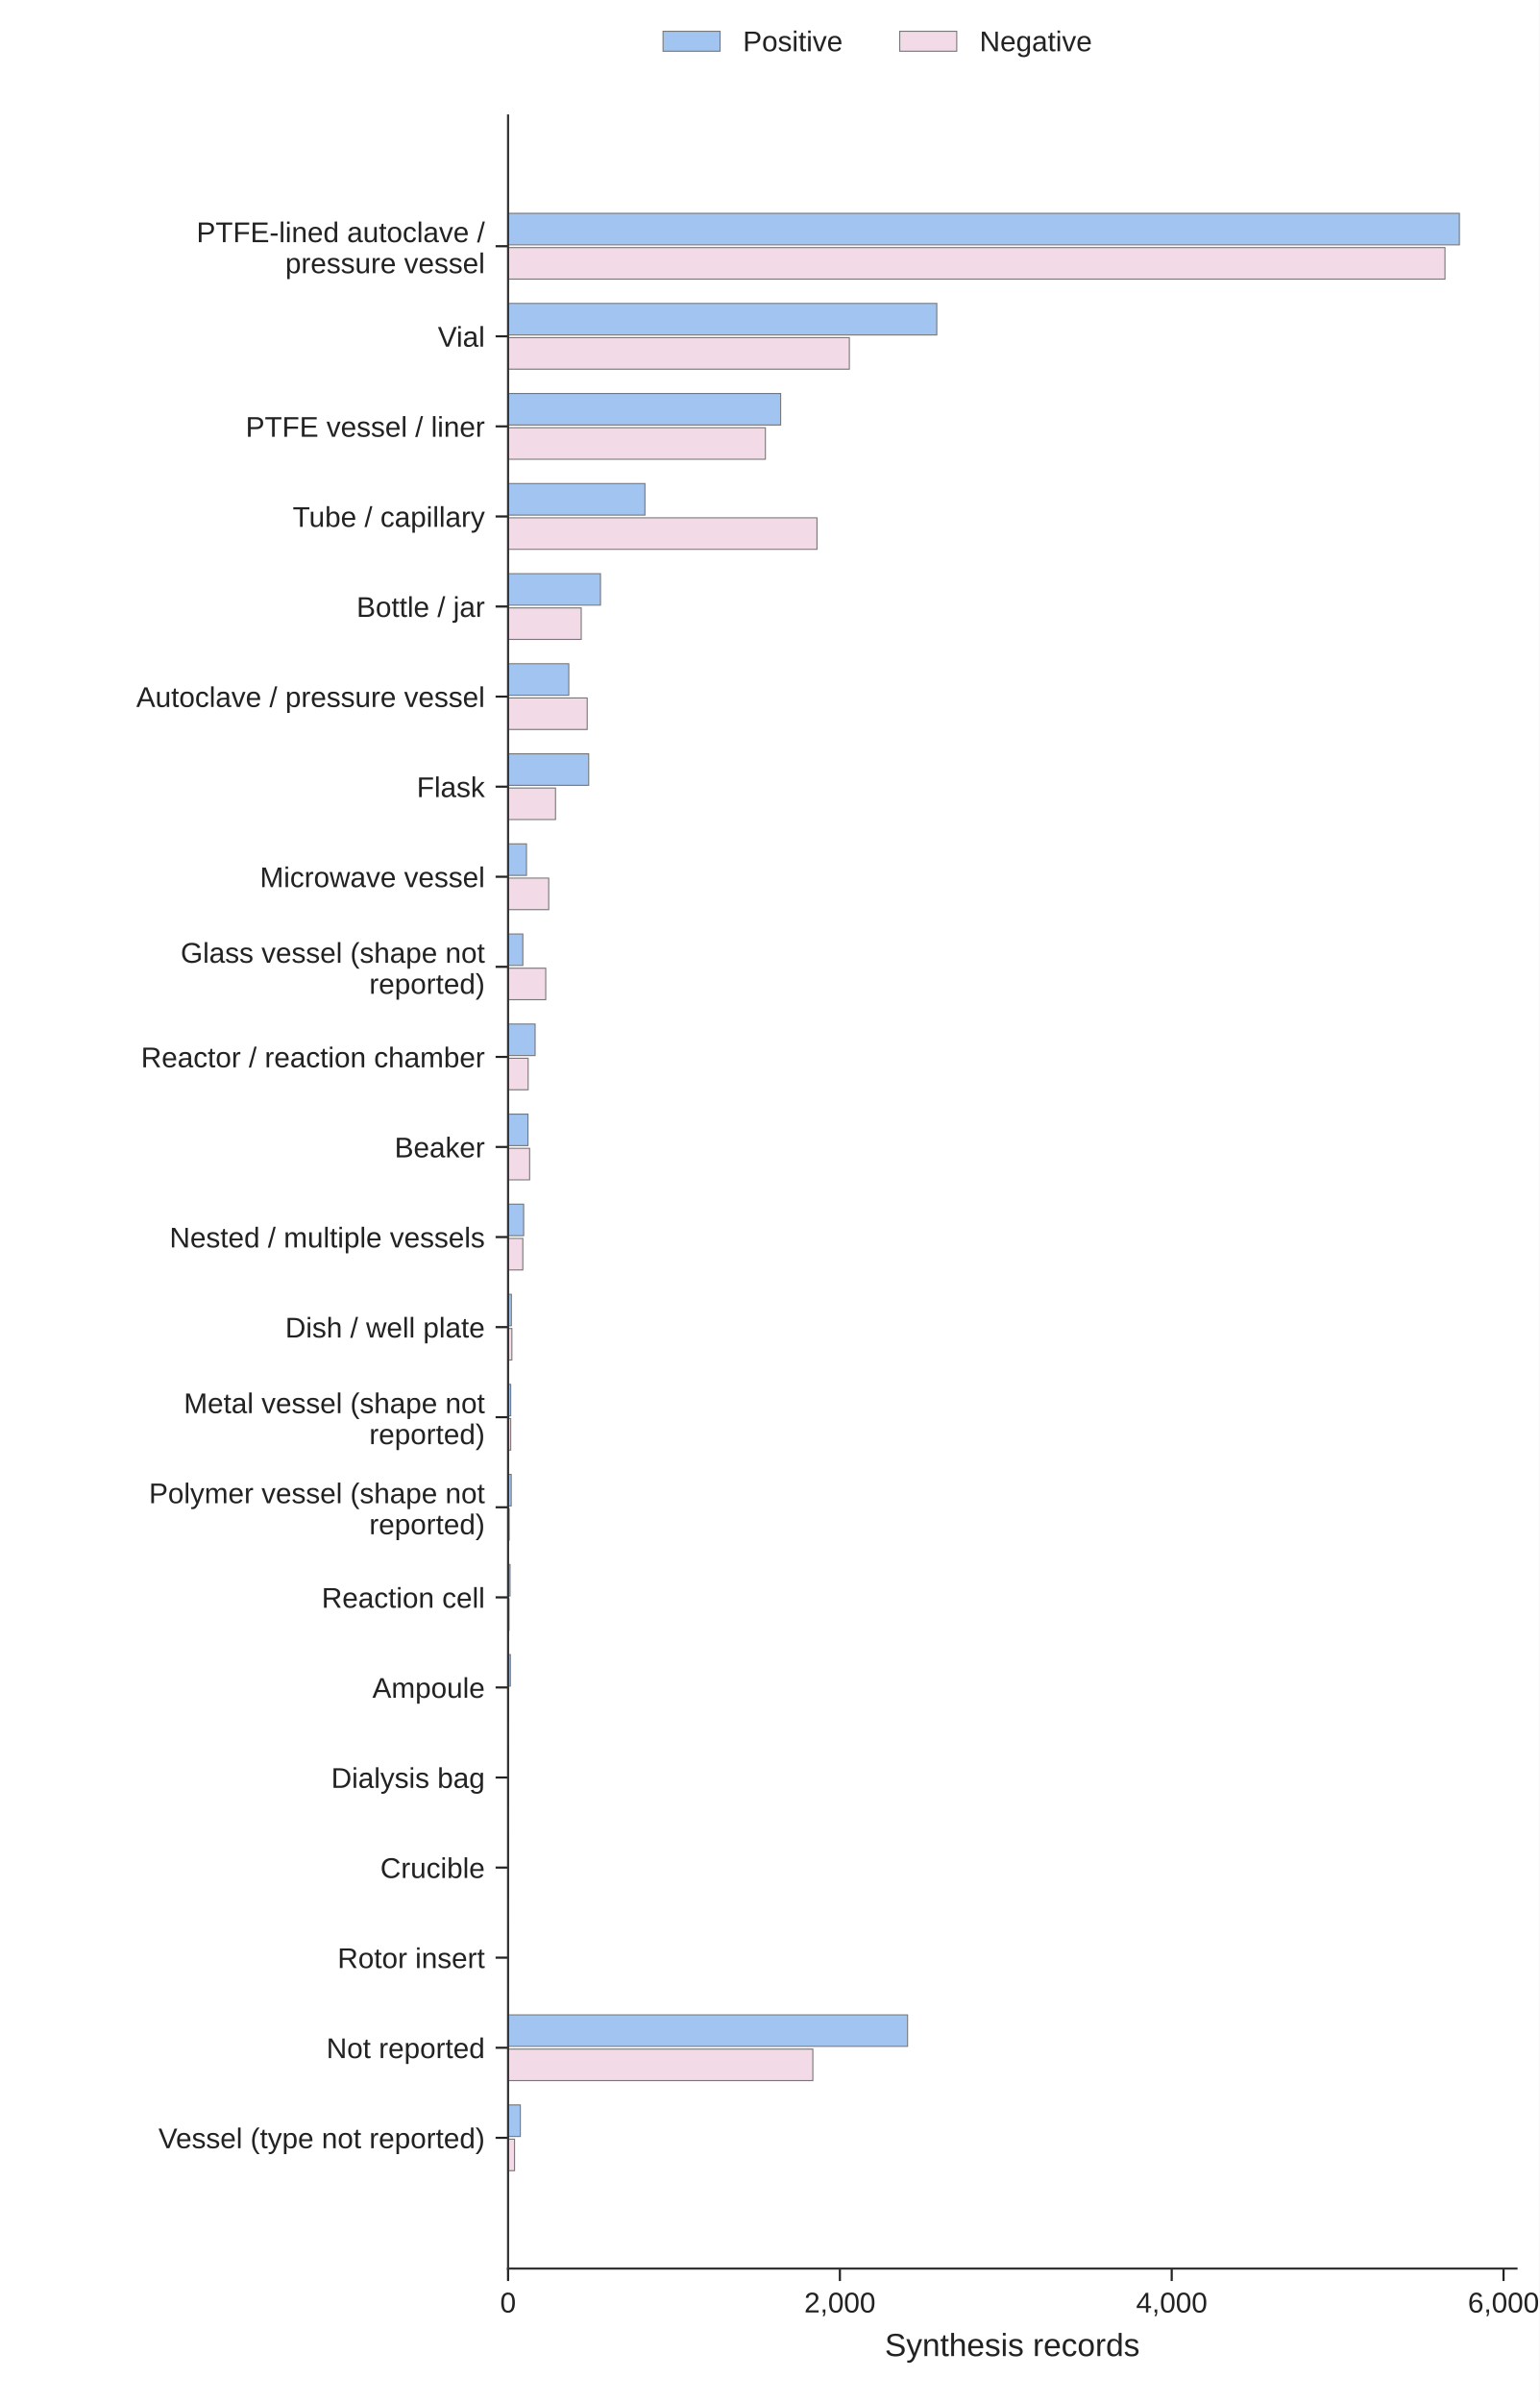
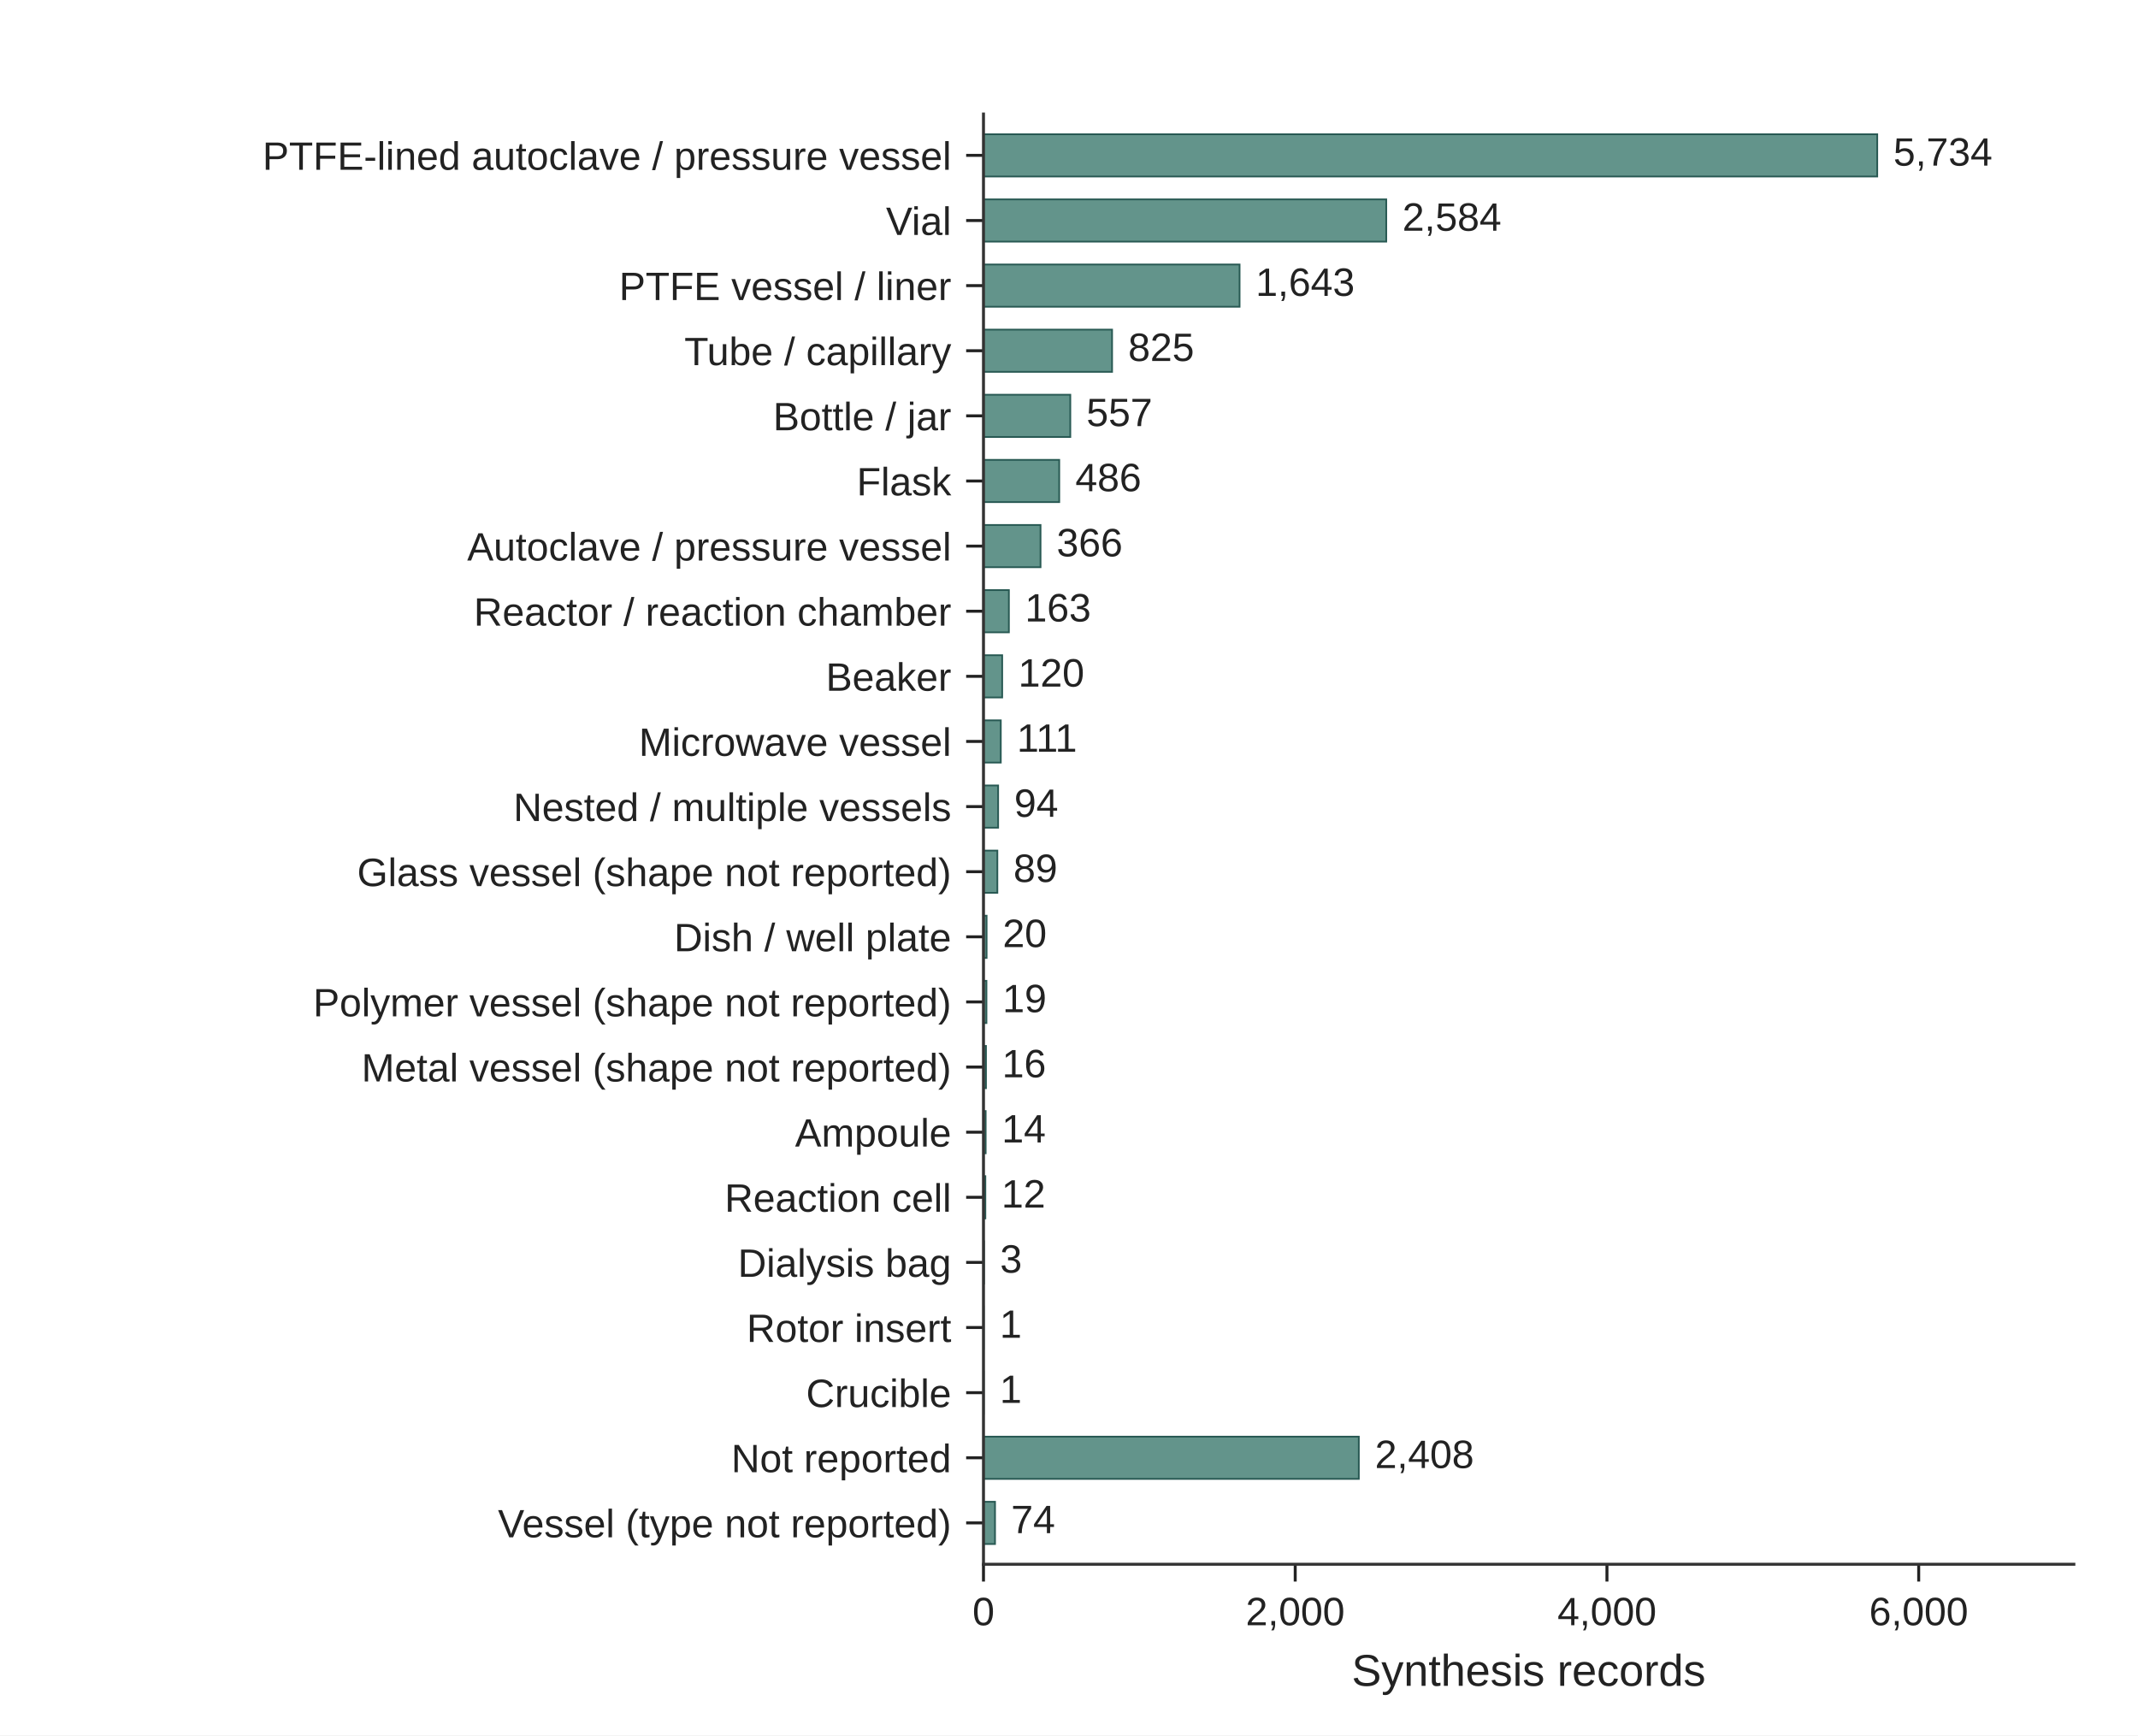
- <svg xmlns="http://www.w3.org/2000/svg" xmlns:xlink="http://www.w3.org/1999/xlink" width="432pt" height="673.92pt" viewBox="0 0 432 673.92" version="1.1">
+ <svg xmlns="http://www.w3.org/2000/svg" xmlns:xlink="http://www.w3.org/1999/xlink" width="432pt" height="350.64pt" viewBox="0 0 432 350.64" version="1.1">
  <defs>
    <style type="text/css">*{stroke-linejoin: round; stroke-linecap: butt}</style>
  </defs>
  <g id="figure_1">
    <g id="patch_1">
-       <path d="M 0 673.92  L 432 673.92  L 432 0  L 0 0  z " style="fill: #ffffff" />
+       <path d="M 0 350.64  L 432 350.64  L 432 0  L 0 0  z " style="fill: #ffffff" />
    </g>
    <g id="axes_1">
      <g id="patch_2">
-         <path d="M 142.56 636.48  L 425.52 636.48  L 425.52 32.4  L 142.56 32.4  z " style="fill: #ffffff" />
+         <path d="M 198.72 316.08  L 419.04 316.08  L 419.04 23.04  L 198.72 23.04  z " style="fill: #ffffff" />
      </g>
      <g id="patch_3">
-         <path d="M 142.56 59.858  L 409.503 59.858  L 409.503 68.703  L 142.56 68.703  z " clip-path="url(#p0de69670ea)" style="fill: #a2c4f1; stroke: #777777; stroke-width: 0.3; stroke-linejoin: miter" />
+         <path d="M 198.72 27.13  L 379.31 27.13  L 379.31 35.665  L 198.72 35.665  z " clip-path="url(#pe2da506ffc)" style="fill: #63948b; stroke: #285953; stroke-width: 0.35; stroke-linejoin: miter" />
      </g>
      <g id="patch_4">
-         <path d="M 142.56 85.13  L 262.857 85.13  L 262.857 93.976  L 142.56 93.976  z " clip-path="url(#p0de69670ea)" style="fill: #a2c4f1; stroke: #777777; stroke-width: 0.3; stroke-linejoin: miter" />
+         <path d="M 198.72 40.288  L 280.102 40.288  L 280.102 48.823  L 198.72 48.823  z " clip-path="url(#pe2da506ffc)" style="fill: #63948b; stroke: #285953; stroke-width: 0.35; stroke-linejoin: miter" />
      </g>
      <g id="patch_5">
-         <path d="M 142.56 110.402  L 219.049 110.402  L 219.049 119.248  L 142.56 119.248  z " clip-path="url(#p0de69670ea)" style="fill: #a2c4f1; stroke: #777777; stroke-width: 0.3; stroke-linejoin: miter" />
+         <path d="M 198.72 53.446  L 250.466 53.446  L 250.466 61.982  L 198.72 61.982  z " clip-path="url(#pe2da506ffc)" style="fill: #63948b; stroke: #285953; stroke-width: 0.35; stroke-linejoin: miter" />
      </g>
      <g id="patch_6">
-         <path d="M 142.56 135.675  L 180.967 135.675  L 180.967 144.52  L 142.56 144.52  z " clip-path="url(#p0de69670ea)" style="fill: #a2c4f1; stroke: #777777; stroke-width: 0.3; stroke-linejoin: miter" />
+         <path d="M 198.72 66.605  L 224.703 66.605  L 224.703 75.14  L 198.72 75.14  z " clip-path="url(#pe2da506ffc)" style="fill: #63948b; stroke: #285953; stroke-width: 0.35; stroke-linejoin: miter" />
      </g>
      <g id="patch_7">
-         <path d="M 142.56 160.947  L 168.491 160.947  L 168.491 169.792  L 142.56 169.792  z " clip-path="url(#p0de69670ea)" style="fill: #a2c4f1; stroke: #777777; stroke-width: 0.3; stroke-linejoin: miter" />
+         <path d="M 198.72 79.763  L 216.263 79.763  L 216.263 88.298  L 198.72 88.298  z " clip-path="url(#pe2da506ffc)" style="fill: #63948b; stroke: #285953; stroke-width: 0.35; stroke-linejoin: miter" />
      </g>
      <g id="patch_8">
-         <path d="M 142.56 186.219  L 159.599 186.219  L 159.599 195.064  L 142.56 195.064  z " clip-path="url(#p0de69670ea)" style="fill: #a2c4f1; stroke: #777777; stroke-width: 0.3; stroke-linejoin: miter" />
+         <path d="M 198.72 92.922  L 214.026 92.922  L 214.026 101.457  L 198.72 101.457  z " clip-path="url(#pe2da506ffc)" style="fill: #63948b; stroke: #285953; stroke-width: 0.35; stroke-linejoin: miter" />
      </g>
      <g id="patch_9">
-         <path d="M 142.56 211.491  L 165.185 211.491  L 165.185 220.336  L 142.56 220.336  z " clip-path="url(#p0de69670ea)" style="fill: #a2c4f1; stroke: #777777; stroke-width: 0.3; stroke-linejoin: miter" />
+         <path d="M 198.72 106.08  L 210.247 106.08  L 210.247 114.615  L 198.72 114.615  z " clip-path="url(#pe2da506ffc)" style="fill: #63948b; stroke: #285953; stroke-width: 0.35; stroke-linejoin: miter" />
      </g>
      <g id="patch_10">
-         <path d="M 142.56 236.763  L 147.728 236.763  L 147.728 245.608  L 142.56 245.608  z " clip-path="url(#p0de69670ea)" style="fill: #a2c4f1; stroke: #777777; stroke-width: 0.3; stroke-linejoin: miter" />
+         <path d="M 198.72 119.238  L 203.854 119.238  L 203.854 127.773  L 198.72 127.773  z " clip-path="url(#pe2da506ffc)" style="fill: #63948b; stroke: #285953; stroke-width: 0.35; stroke-linejoin: miter" />
      </g>
      <g id="patch_11">
-         <path d="M 142.56 262.035  L 146.703 262.035  L 146.703 270.881  L 142.56 270.881  z " clip-path="url(#p0de69670ea)" style="fill: #a2c4f1; stroke: #777777; stroke-width: 0.3; stroke-linejoin: miter" />
+         <path d="M 198.72 132.397  L 202.499 132.397  L 202.499 140.932  L 198.72 140.932  z " clip-path="url(#pe2da506ffc)" style="fill: #63948b; stroke: #285953; stroke-width: 0.35; stroke-linejoin: miter" />
      </g>
      <g id="patch_12">
-         <path d="M 142.56 287.307  L 150.148 287.307  L 150.148 296.153  L 142.56 296.153  z " clip-path="url(#p0de69670ea)" style="fill: #a2c4f1; stroke: #777777; stroke-width: 0.3; stroke-linejoin: miter" />
+         <path d="M 198.72 145.555  L 202.216 145.555  L 202.216 154.09  L 198.72 154.09  z " clip-path="url(#pe2da506ffc)" style="fill: #63948b; stroke: #285953; stroke-width: 0.35; stroke-linejoin: miter" />
      </g>
      <g id="patch_13">
-         <path d="M 142.56 312.58  L 148.147 312.58  L 148.147 321.425  L 142.56 321.425  z " clip-path="url(#p0de69670ea)" style="fill: #a2c4f1; stroke: #777777; stroke-width: 0.3; stroke-linejoin: miter" />
+         <path d="M 198.72 158.713  L 201.68 158.713  L 201.68 167.248  L 198.72 167.248  z " clip-path="url(#pe2da506ffc)" style="fill: #63948b; stroke: #285953; stroke-width: 0.35; stroke-linejoin: miter" />
      </g>
      <g id="patch_14">
-         <path d="M 142.56 337.852  L 146.936 337.852  L 146.936 346.697  L 142.56 346.697  z " clip-path="url(#p0de69670ea)" style="fill: #a2c4f1; stroke: #777777; stroke-width: 0.3; stroke-linejoin: miter" />
+         <path d="M 198.72 171.872  L 201.523 171.872  L 201.523 180.407  L 198.72 180.407  z " clip-path="url(#pe2da506ffc)" style="fill: #63948b; stroke: #285953; stroke-width: 0.35; stroke-linejoin: miter" />
      </g>
      <g id="patch_15">
-         <path d="M 142.56 363.124  L 143.491 363.124  L 143.491 371.969  L 142.56 371.969  z " clip-path="url(#p0de69670ea)" style="fill: #a2c4f1; stroke: #777777; stroke-width: 0.3; stroke-linejoin: miter" />
+         <path d="M 198.72 185.03  L 199.35 185.03  L 199.35 193.565  L 198.72 193.565  z " clip-path="url(#pe2da506ffc)" style="fill: #63948b; stroke: #285953; stroke-width: 0.35; stroke-linejoin: miter" />
      </g>
      <g id="patch_16">
-         <path d="M 142.56 388.396  L 143.305 388.396  L 143.305 397.241  L 142.56 397.241  z " clip-path="url(#p0de69670ea)" style="fill: #a2c4f1; stroke: #777777; stroke-width: 0.3; stroke-linejoin: miter" />
+         <path d="M 198.72 198.188  L 199.318 198.188  L 199.318 206.723  L 198.72 206.723  z " clip-path="url(#pe2da506ffc)" style="fill: #63948b; stroke: #285953; stroke-width: 0.35; stroke-linejoin: miter" />
      </g>
      <g id="patch_17">
-         <path d="M 142.56 413.668  L 143.445 413.668  L 143.445 422.513  L 142.56 422.513  z " clip-path="url(#p0de69670ea)" style="fill: #a2c4f1; stroke: #777777; stroke-width: 0.3; stroke-linejoin: miter" />
+         <path d="M 198.72 211.347  L 199.224 211.347  L 199.224 219.882  L 198.72 219.882  z " clip-path="url(#pe2da506ffc)" style="fill: #63948b; stroke: #285953; stroke-width: 0.35; stroke-linejoin: miter" />
      </g>
      <g id="patch_18">
-         <path d="M 142.56 438.94  L 143.119 438.94  L 143.119 447.786  L 142.56 447.786  z " clip-path="url(#p0de69670ea)" style="fill: #a2c4f1; stroke: #777777; stroke-width: 0.3; stroke-linejoin: miter" />
+         <path d="M 198.72 224.505  L 199.161 224.505  L 199.161 233.04  L 198.72 233.04  z " clip-path="url(#pe2da506ffc)" style="fill: #63948b; stroke: #285953; stroke-width: 0.35; stroke-linejoin: miter" />
      </g>
      <g id="patch_19">
-         <path d="M 142.56 464.212  L 143.212 464.212  L 143.212 473.058  L 142.56 473.058  z " clip-path="url(#p0de69670ea)" style="fill: #a2c4f1; stroke: #777777; stroke-width: 0.3; stroke-linejoin: miter" />
+         <path d="M 198.72 237.663  L 199.098 237.663  L 199.098 246.198  L 198.72 246.198  z " clip-path="url(#pe2da506ffc)" style="fill: #63948b; stroke: #285953; stroke-width: 0.35; stroke-linejoin: miter" />
      </g>
      <g id="patch_20">
-         <path d="M 142.56 489.485  L 142.7 489.485  L 142.7 498.33  L 142.56 498.33  z " clip-path="url(#p0de69670ea)" style="fill: #a2c4f1; stroke: #777777; stroke-width: 0.3; stroke-linejoin: miter" />
+         <path d="M 198.72 250.822  L 198.814 250.822  L 198.814 259.357  L 198.72 259.357  z " clip-path="url(#pe2da506ffc)" style="fill: #63948b; stroke: #285953; stroke-width: 0.35; stroke-linejoin: miter" />
      </g>
      <g id="patch_21">
-         <path d="M 142.56 514.757  L 142.607 514.757  L 142.607 523.602  L 142.56 523.602  z " clip-path="url(#p0de69670ea)" style="fill: #a2c4f1; stroke: #777777; stroke-width: 0.3; stroke-linejoin: miter" />
+         <path d="M 198.72 263.98  L 198.751 263.98  L 198.751 272.515  L 198.72 272.515  z " clip-path="url(#pe2da506ffc)" style="fill: #63948b; stroke: #285953; stroke-width: 0.35; stroke-linejoin: miter" />
      </g>
      <g id="patch_22">
-         <path d="M 142.56 540.029  L 142.607 540.029  L 142.607 548.874  L 142.56 548.874  z " clip-path="url(#p0de69670ea)" style="fill: #a2c4f1; stroke: #777777; stroke-width: 0.3; stroke-linejoin: miter" />
+         <path d="M 198.72 277.138  L 198.751 277.138  L 198.751 285.674  L 198.72 285.674  z " clip-path="url(#pe2da506ffc)" style="fill: #63948b; stroke: #285953; stroke-width: 0.35; stroke-linejoin: miter" />
      </g>
      <g id="patch_23">
-         <path d="M 142.56 565.301  L 254.663 565.301  L 254.663 574.146  L 142.56 574.146  z " clip-path="url(#p0de69670ea)" style="fill: #a2c4f1; stroke: #777777; stroke-width: 0.3; stroke-linejoin: miter" />
+         <path d="M 198.72 290.297  L 274.559 290.297  L 274.559 298.832  L 198.72 298.832  z " clip-path="url(#pe2da506ffc)" style="fill: #63948b; stroke: #285953; stroke-width: 0.35; stroke-linejoin: miter" />
      </g>
      <g id="patch_24">
-         <path d="M 142.56 590.573  L 146.005 590.573  L 146.005 599.418  L 142.56 599.418  z " clip-path="url(#p0de69670ea)" style="fill: #a2c4f1; stroke: #777777; stroke-width: 0.3; stroke-linejoin: miter" />
-       </g>
-       <g id="patch_25">
-         <path d="M 142.56 69.462  L 405.453 69.462  L 405.453 78.307  L 142.56 78.307  z " clip-path="url(#p0de69670ea)" style="fill: #f2dae7; stroke: #777777; stroke-width: 0.3; stroke-linejoin: miter" />
-       </g>
-       <g id="patch_26">
-         <path d="M 142.56 94.734  L 238.323 94.734  L 238.323 103.579  L 142.56 103.579  z " clip-path="url(#p0de69670ea)" style="fill: #f2dae7; stroke: #777777; stroke-width: 0.3; stroke-linejoin: miter" />
-       </g>
-       <g id="patch_27">
-         <path d="M 142.56 120.006  L 214.766 120.006  L 214.766 128.851  L 142.56 128.851  z " clip-path="url(#p0de69670ea)" style="fill: #f2dae7; stroke: #777777; stroke-width: 0.3; stroke-linejoin: miter" />
-       </g>
-       <g id="patch_28">
-         <path d="M 142.56 145.278  L 229.244 145.278  L 229.244 154.123  L 142.56 154.123  z " clip-path="url(#p0de69670ea)" style="fill: #f2dae7; stroke: #777777; stroke-width: 0.3; stroke-linejoin: miter" />
-       </g>
-       <g id="patch_29">
-         <path d="M 142.56 170.55  L 163.091 170.55  L 163.091 179.395  L 142.56 179.395  z " clip-path="url(#p0de69670ea)" style="fill: #f2dae7; stroke: #777777; stroke-width: 0.3; stroke-linejoin: miter" />
-       </g>
-       <g id="patch_30">
-         <path d="M 142.56 195.822  L 164.766 195.822  L 164.766 204.668  L 142.56 204.668  z " clip-path="url(#p0de69670ea)" style="fill: #f2dae7; stroke: #777777; stroke-width: 0.3; stroke-linejoin: miter" />
-       </g>
-       <g id="patch_31">
-         <path d="M 142.56 221.094  L 155.875 221.094  L 155.875 229.94  L 142.56 229.94  z " clip-path="url(#p0de69670ea)" style="fill: #f2dae7; stroke: #777777; stroke-width: 0.3; stroke-linejoin: miter" />
-       </g>
-       <g id="patch_32">
-         <path d="M 142.56 246.367  L 153.966 246.367  L 153.966 255.212  L 142.56 255.212  z " clip-path="url(#p0de69670ea)" style="fill: #f2dae7; stroke: #777777; stroke-width: 0.3; stroke-linejoin: miter" />
-       </g>
-       <g id="patch_33">
-         <path d="M 142.56 271.639  L 153.128 271.639  L 153.128 280.484  L 142.56 280.484  z " clip-path="url(#p0de69670ea)" style="fill: #f2dae7; stroke: #777777; stroke-width: 0.3; stroke-linejoin: miter" />
-       </g>
-       <g id="patch_34">
-         <path d="M 142.56 296.911  L 148.193 296.911  L 148.193 305.756  L 142.56 305.756  z " clip-path="url(#p0de69670ea)" style="fill: #f2dae7; stroke: #777777; stroke-width: 0.3; stroke-linejoin: miter" />
-       </g>
-       <g id="patch_35">
-         <path d="M 142.56 322.183  L 148.612 322.183  L 148.612 331.028  L 142.56 331.028  z " clip-path="url(#p0de69670ea)" style="fill: #f2dae7; stroke: #777777; stroke-width: 0.3; stroke-linejoin: miter" />
-       </g>
-       <g id="patch_36">
-         <path d="M 142.56 347.455  L 146.703 347.455  L 146.703 356.3  L 142.56 356.3  z " clip-path="url(#p0de69670ea)" style="fill: #f2dae7; stroke: #777777; stroke-width: 0.3; stroke-linejoin: miter" />
-       </g>
-       <g id="patch_37">
-         <path d="M 142.56 372.727  L 143.631 372.727  L 143.631 381.573  L 142.56 381.573  z " clip-path="url(#p0de69670ea)" style="fill: #f2dae7; stroke: #777777; stroke-width: 0.3; stroke-linejoin: miter" />
-       </g>
-       <g id="patch_38">
-         <path d="M 142.56 397.999  L 143.305 397.999  L 143.305 406.845  L 142.56 406.845  z " clip-path="url(#p0de69670ea)" style="fill: #f2dae7; stroke: #777777; stroke-width: 0.3; stroke-linejoin: miter" />
-       </g>
-       <g id="patch_39">
-         <path d="M 142.56 423.272  L 142.886 423.272  L 142.886 432.117  L 142.56 432.117  z " clip-path="url(#p0de69670ea)" style="fill: #f2dae7; stroke: #777777; stroke-width: 0.3; stroke-linejoin: miter" />
-       </g>
-       <g id="patch_40">
-         <path d="M 142.56 448.544  L 142.839 448.544  L 142.839 457.389  L 142.56 457.389  z " clip-path="url(#p0de69670ea)" style="fill: #f2dae7; stroke: #777777; stroke-width: 0.3; stroke-linejoin: miter" />
-       </g>
-       <g id="patch_41">
-         <path d="M 142.56 473.816  L 142.653 473.816  L 142.653 482.661  L 142.56 482.661  z " clip-path="url(#p0de69670ea)" style="fill: #f2dae7; stroke: #777777; stroke-width: 0.3; stroke-linejoin: miter" />
-       </g>
-       <g id="patch_42">
-         <path d="M 142.56 499.088  L 142.56 499.088  L 142.56 507.933  L 142.56 507.933  z " clip-path="url(#p0de69670ea)" style="fill: #f2dae7; stroke: #777777; stroke-width: 0.3; stroke-linejoin: miter" />
-       </g>
-       <g id="patch_43">
-         <path d="M 142.56 524.36  L 142.56 524.36  L 142.56 533.205  L 142.56 533.205  z " clip-path="url(#p0de69670ea)" style="fill: #f2dae7; stroke: #777777; stroke-width: 0.3; stroke-linejoin: miter" />
-       </g>
-       <g id="patch_44">
-         <path d="M 142.56 549.632  L 142.56 549.632  L 142.56 558.478  L 142.56 558.478  z " clip-path="url(#p0de69670ea)" style="fill: #f2dae7; stroke: #777777; stroke-width: 0.3; stroke-linejoin: miter" />
-       </g>
-       <g id="patch_45">
-         <path d="M 142.56 574.904  L 228.081 574.904  L 228.081 583.75  L 142.56 583.75  z " clip-path="url(#p0de69670ea)" style="fill: #f2dae7; stroke: #777777; stroke-width: 0.3; stroke-linejoin: miter" />
-       </g>
-       <g id="patch_46">
-         <path d="M 142.56 600.177  L 144.376 600.177  L 144.376 609.022  L 142.56 609.022  z " clip-path="url(#p0de69670ea)" style="fill: #f2dae7; stroke: #777777; stroke-width: 0.3; stroke-linejoin: miter" />
+         <path d="M 198.72 303.455  L 201.051 303.455  L 201.051 311.99  L 198.72 311.99  z " clip-path="url(#pe2da506ffc)" style="fill: #63948b; stroke: #285953; stroke-width: 0.35; stroke-linejoin: miter" />
      </g>
      <g id="matplotlib.axis_1">
        <g id="xtick_1">
          <g id="line2d_1">
            <defs>
              <path id="mc21fc9b193" d="M 0 0  L 0 3.5  " style="stroke: #222222; stroke-width: 0.6" />
            </defs>
            <g>
-               <use xlink:href="#mc21fc9b193" x="142.56" y="636.48" style="fill: #222222; stroke: #222222; stroke-width: 0.6" />
+               <use xlink:href="#mc21fc9b193" x="198.72" y="316.08" style="fill: #222222; stroke: #222222; stroke-width: 0.6" />
            </g>
          </g>
          <g id="text_1">
-             <text style="font-size: 8px; font-family: 'Arial'; text-anchor: middle; fill: #222222" x="142.56" y="648.804" transform="rotate(-0 142.56 648.8042)">0</text>
+             <text style="font-size: 8px; font-family: 'Arial'; text-anchor: middle; fill: #222222" x="198.72" y="328.404" transform="rotate(-0 198.72 328.4042)">0</text>
          </g>
        </g>
        <g id="xtick_2">
          <g id="line2d_2">
            <g>
-               <use xlink:href="#mc21fc9b193" x="235.669" y="636.48" style="fill: #222222; stroke: #222222; stroke-width: 0.6" />
+               <use xlink:href="#mc21fc9b193" x="261.709" y="316.08" style="fill: #222222; stroke: #222222; stroke-width: 0.6" />
            </g>
          </g>
          <g id="text_2">
-             <text style="font-size: 8px; font-family: 'Arial'; text-anchor: middle; fill: #222222" x="235.669" y="648.804" transform="rotate(-0 235.669 648.8042)">2,000</text>
+             <text style="font-size: 8px; font-family: 'Arial'; text-anchor: middle; fill: #222222" x="261.709" y="328.404" transform="rotate(-0 261.7092 328.4042)">2,000</text>
          </g>
        </g>
        <g id="xtick_3">
          <g id="line2d_3">
            <g>
-               <use xlink:href="#mc21fc9b193" x="328.778" y="636.48" style="fill: #222222; stroke: #222222; stroke-width: 0.6" />
+               <use xlink:href="#mc21fc9b193" x="324.698" y="316.08" style="fill: #222222; stroke: #222222; stroke-width: 0.6" />
            </g>
          </g>
          <g id="text_3">
-             <text style="font-size: 8px; font-family: 'Arial'; text-anchor: middle; fill: #222222" x="328.778" y="648.804" transform="rotate(-0 328.7779 648.8042)">4,000</text>
+             <text style="font-size: 8px; font-family: 'Arial'; text-anchor: middle; fill: #222222" x="324.698" y="328.404" transform="rotate(-0 324.6985 328.4042)">4,000</text>
          </g>
        </g>
        <g id="xtick_4">
          <g id="line2d_4">
            <g>
-               <use xlink:href="#mc21fc9b193" x="421.887" y="636.48" style="fill: #222222; stroke: #222222; stroke-width: 0.6" />
+               <use xlink:href="#mc21fc9b193" x="387.688" y="316.08" style="fill: #222222; stroke: #222222; stroke-width: 0.6" />
            </g>
          </g>
          <g id="text_4">
-             <text style="font-size: 8px; font-family: 'Arial'; text-anchor: middle; fill: #222222" x="421.887" y="648.804" transform="rotate(-0 421.8869 648.8042)">6,000</text>
+             <text style="font-size: 8px; font-family: 'Arial'; text-anchor: middle; fill: #222222" x="387.688" y="328.404" transform="rotate(-0 387.6877 328.4042)">6,000</text>
          </g>
        </g>
        <g id="text_5">
-           <text style="font-size: 9px; font-family: 'Arial'; text-anchor: middle; fill: #222222" x="284.04" y="661.04" transform="rotate(-0 284.04 661.0401)">Synthesis records</text>
+           <text style="font-size: 9px; font-family: 'Arial'; text-anchor: middle; fill: #222222" x="308.88" y="340.64" transform="rotate(-0 308.88 340.6401)">Synthesis records</text>
        </g>
      </g>
      <g id="matplotlib.axis_2">
        <g id="ytick_1">
          <g id="line2d_5">
            <defs>
              <path id="md2090d1961" d="M 0 0  L -3.5 0  " style="stroke: #222222; stroke-width: 0.6" />
            </defs>
            <g>
-               <use xlink:href="#md2090d1961" x="142.56" y="69.083" style="fill: #222222; stroke: #222222; stroke-width: 0.6" />
+               <use xlink:href="#md2090d1961" x="198.72" y="31.397" style="fill: #222222; stroke: #222222; stroke-width: 0.6" />
            </g>
          </g>
          <g id="text_6">
-             <text style="font-size: 8px; font-family: 'Arial'; fill: #222222" transform="translate(55.13875 67.94091)">PTFE-lined autoclave /</text>
-             <text style="font-size: 8px; font-family: 'Arial'; fill: #222222" transform="translate(80.04 76.64794)">pressure vessel</text>
+             <text style="font-size: 8px; font-family: 'Arial'; text-anchor: end; fill: #222222" x="192.22" y="34.309" transform="rotate(-0 192.22 34.30944)">PTFE-lined autoclave / pressure vessel</text>
          </g>
        </g>
        <g id="ytick_2">
          <g id="line2d_6">
            <g>
-               <use xlink:href="#md2090d1961" x="142.56" y="94.355" style="fill: #222222; stroke: #222222; stroke-width: 0.6" />
+               <use xlink:href="#md2090d1961" x="198.72" y="44.556" style="fill: #222222; stroke: #222222; stroke-width: 0.6" />
            </g>
          </g>
          <g id="text_7">
-             <text style="font-size: 8px; font-family: 'Arial'; text-anchor: end; fill: #222222" x="136.06" y="97.267" transform="rotate(-0 136.06 97.26676)">Vial</text>
+             <text style="font-size: 8px; font-family: 'Arial'; text-anchor: end; fill: #222222" x="192.22" y="47.468" transform="rotate(-0 192.22 47.46779)">Vial</text>
          </g>
        </g>
        <g id="ytick_3">
          <g id="line2d_7">
            <g>
-               <use xlink:href="#md2090d1961" x="142.56" y="119.627" style="fill: #222222; stroke: #222222; stroke-width: 0.6" />
+               <use xlink:href="#md2090d1961" x="198.72" y="57.714" style="fill: #222222; stroke: #222222; stroke-width: 0.6" />
            </g>
          </g>
          <g id="text_8">
-             <text style="font-size: 8px; font-family: 'Arial'; text-anchor: end; fill: #222222" x="136.06" y="122.539" transform="rotate(-0 136.06 122.5389)">PTFE vessel / liner</text>
+             <text style="font-size: 8px; font-family: 'Arial'; text-anchor: end; fill: #222222" x="192.22" y="60.626" transform="rotate(-0 192.22 60.62614)">PTFE vessel / liner</text>
          </g>
        </g>
        <g id="ytick_4">
          <g id="line2d_8">
            <g>
-               <use xlink:href="#md2090d1961" x="142.56" y="144.899" style="fill: #222222; stroke: #222222; stroke-width: 0.6" />
+               <use xlink:href="#md2090d1961" x="198.72" y="70.872" style="fill: #222222; stroke: #222222; stroke-width: 0.6" />
            </g>
          </g>
          <g id="text_9">
-             <text style="font-size: 8px; font-family: 'Arial'; text-anchor: end; fill: #222222" x="136.06" y="147.811" transform="rotate(-0 136.06 147.811)">Tube / capillary</text>
+             <text style="font-size: 8px; font-family: 'Arial'; text-anchor: end; fill: #222222" x="192.22" y="73.784" transform="rotate(-0 192.22 73.78449)">Tube / capillary</text>
          </g>
        </g>
        <g id="ytick_5">
          <g id="line2d_9">
            <g>
-               <use xlink:href="#md2090d1961" x="142.56" y="170.171" style="fill: #222222; stroke: #222222; stroke-width: 0.6" />
+               <use xlink:href="#md2090d1961" x="198.72" y="84.031" style="fill: #222222; stroke: #222222; stroke-width: 0.6" />
            </g>
          </g>
          <g id="text_10">
-             <text style="font-size: 8px; font-family: 'Arial'; text-anchor: end; fill: #222222" x="136.06" y="173.083" transform="rotate(-0 136.06 173.0832)">Bottle / jar</text>
+             <text style="font-size: 8px; font-family: 'Arial'; text-anchor: end; fill: #222222" x="192.22" y="86.943" transform="rotate(-0 192.22 86.94284)">Bottle / jar</text>
          </g>
        </g>
        <g id="ytick_6">
          <g id="line2d_10">
            <g>
-               <use xlink:href="#md2090d1961" x="142.56" y="195.443" style="fill: #222222; stroke: #222222; stroke-width: 0.6" />
+               <use xlink:href="#md2090d1961" x="198.72" y="97.189" style="fill: #222222; stroke: #222222; stroke-width: 0.6" />
            </g>
          </g>
          <g id="text_11">
-             <text style="font-size: 8px; font-family: 'Arial'; text-anchor: end; fill: #222222" x="136.06" y="198.355" transform="rotate(-0 136.06 198.3553)">Autoclave / pressure vessel</text>
+             <text style="font-size: 8px; font-family: 'Arial'; text-anchor: end; fill: #222222" x="192.22" y="100.101" transform="rotate(-0 192.22 100.1012)">Flask</text>
          </g>
        </g>
        <g id="ytick_7">
          <g id="line2d_11">
            <g>
-               <use xlink:href="#md2090d1961" x="142.56" y="220.715" style="fill: #222222; stroke: #222222; stroke-width: 0.6" />
+               <use xlink:href="#md2090d1961" x="198.72" y="110.347" style="fill: #222222; stroke: #222222; stroke-width: 0.6" />
            </g>
          </g>
          <g id="text_12">
-             <text style="font-size: 8px; font-family: 'Arial'; text-anchor: end; fill: #222222" x="136.06" y="223.627" transform="rotate(-0 136.06 223.6275)">Flask</text>
+             <text style="font-size: 8px; font-family: 'Arial'; text-anchor: end; fill: #222222" x="192.22" y="113.26" transform="rotate(-0 192.22 113.2595)">Autoclave / pressure vessel</text>
          </g>
        </g>
        <g id="ytick_8">
          <g id="line2d_12">
            <g>
-               <use xlink:href="#md2090d1961" x="142.56" y="245.988" style="fill: #222222; stroke: #222222; stroke-width: 0.6" />
+               <use xlink:href="#md2090d1961" x="198.72" y="123.506" style="fill: #222222; stroke: #222222; stroke-width: 0.6" />
            </g>
          </g>
          <g id="text_13">
-             <text style="font-size: 8px; font-family: 'Arial'; text-anchor: end; fill: #222222" x="136.06" y="248.9" transform="rotate(-0 136.06 248.8996)">Microwave vessel</text>
+             <text style="font-size: 8px; font-family: 'Arial'; text-anchor: end; fill: #222222" x="192.22" y="126.418" transform="rotate(-0 192.22 126.4179)">Reactor / reaction chamber</text>
          </g>
        </g>
        <g id="ytick_9">
          <g id="line2d_13">
            <g>
-               <use xlink:href="#md2090d1961" x="142.56" y="271.26" style="fill: #222222; stroke: #222222; stroke-width: 0.6" />
+               <use xlink:href="#md2090d1961" x="198.72" y="136.664" style="fill: #222222; stroke: #222222; stroke-width: 0.6" />
            </g>
          </g>
          <g id="text_14">
-             <text style="font-size: 8px; font-family: 'Arial'; fill: #222222" transform="translate(50.69 270.118)">Glass vessel (shape not</text>
-             <text style="font-size: 8px; font-family: 'Arial'; fill: #222222" transform="translate(103.6025 278.8252)">reported)</text>
+             <text style="font-size: 8px; font-family: 'Arial'; text-anchor: end; fill: #222222" x="192.22" y="139.576" transform="rotate(-0 192.22 139.5762)">Beaker</text>
          </g>
        </g>
        <g id="ytick_10">
          <g id="line2d_14">
            <g>
-               <use xlink:href="#md2090d1961" x="142.56" y="296.532" style="fill: #222222; stroke: #222222; stroke-width: 0.6" />
+               <use xlink:href="#md2090d1961" x="198.72" y="149.822" style="fill: #222222; stroke: #222222; stroke-width: 0.6" />
            </g>
          </g>
          <g id="text_15">
-             <text style="font-size: 8px; font-family: 'Arial'; text-anchor: end; fill: #222222" x="136.06" y="299.444" transform="rotate(-0 136.06 299.4439)">Reactor / reaction chamber</text>
+             <text style="font-size: 8px; font-family: 'Arial'; text-anchor: end; fill: #222222" x="192.22" y="152.735" transform="rotate(-0 192.22 152.7346)">Microwave vessel</text>
          </g>
        </g>
        <g id="ytick_11">
          <g id="line2d_15">
            <g>
-               <use xlink:href="#md2090d1961" x="142.56" y="321.804" style="fill: #222222; stroke: #222222; stroke-width: 0.6" />
+               <use xlink:href="#md2090d1961" x="198.72" y="162.981" style="fill: #222222; stroke: #222222; stroke-width: 0.6" />
            </g>
          </g>
          <g id="text_16">
-             <text style="font-size: 8px; font-family: 'Arial'; text-anchor: end; fill: #222222" x="136.06" y="324.716" transform="rotate(-0 136.06 324.716)">Beaker</text>
+             <text style="font-size: 8px; font-family: 'Arial'; text-anchor: end; fill: #222222" x="192.22" y="165.893" transform="rotate(-0 192.22 165.8929)">Nested / multiple vessels</text>
          </g>
        </g>
        <g id="ytick_12">
          <g id="line2d_16">
            <g>
-               <use xlink:href="#md2090d1961" x="142.56" y="347.076" style="fill: #222222; stroke: #222222; stroke-width: 0.6" />
+               <use xlink:href="#md2090d1961" x="198.72" y="176.139" style="fill: #222222; stroke: #222222; stroke-width: 0.6" />
            </g>
          </g>
          <g id="text_17">
-             <text style="font-size: 8px; font-family: 'Arial'; text-anchor: end; fill: #222222" x="136.06" y="349.988" transform="rotate(-0 136.06 349.9882)">Nested / multiple vessels</text>
+             <text style="font-size: 8px; font-family: 'Arial'; text-anchor: end; fill: #222222" x="192.22" y="179.051" transform="rotate(-0 192.22 179.0513)">Glass vessel (shape not reported)</text>
          </g>
        </g>
        <g id="ytick_13">
          <g id="line2d_17">
            <g>
-               <use xlink:href="#md2090d1961" x="142.56" y="372.348" style="fill: #222222; stroke: #222222; stroke-width: 0.6" />
+               <use xlink:href="#md2090d1961" x="198.72" y="189.298" style="fill: #222222; stroke: #222222; stroke-width: 0.6" />
            </g>
          </g>
          <g id="text_18">
-             <text style="font-size: 8px; font-family: 'Arial'; text-anchor: end; fill: #222222" x="136.06" y="375.26" transform="rotate(-0 136.06 375.2603)">Dish / well plate</text>
+             <text style="font-size: 8px; font-family: 'Arial'; text-anchor: end; fill: #222222" x="192.22" y="192.21" transform="rotate(-0 192.22 192.2096)">Dish / well plate</text>
          </g>
        </g>
        <g id="ytick_14">
          <g id="line2d_18">
            <g>
-               <use xlink:href="#md2090d1961" x="142.56" y="397.62" style="fill: #222222; stroke: #222222; stroke-width: 0.6" />
+               <use xlink:href="#md2090d1961" x="198.72" y="202.456" style="fill: #222222; stroke: #222222; stroke-width: 0.6" />
            </g>
          </g>
          <g id="text_19">
-             <text style="font-size: 8px; font-family: 'Arial'; fill: #222222" transform="translate(51.5775 396.4787)">Metal vessel (shape not</text>
-             <text style="font-size: 8px; font-family: 'Arial'; fill: #222222" transform="translate(103.6025 405.1859)">reported)</text>
+             <text style="font-size: 8px; font-family: 'Arial'; text-anchor: end; fill: #222222" x="192.22" y="205.368" transform="rotate(-0 192.22 205.368)">Polymer vessel (shape not reported)</text>
          </g>
        </g>
        <g id="ytick_15">
          <g id="line2d_19">
            <g>
-               <use xlink:href="#md2090d1961" x="142.56" y="422.892" style="fill: #222222; stroke: #222222; stroke-width: 0.6" />
+               <use xlink:href="#md2090d1961" x="198.72" y="215.614" style="fill: #222222; stroke: #222222; stroke-width: 0.6" />
            </g>
          </g>
          <g id="text_20">
-             <text style="font-size: 8px; font-family: 'Arial'; fill: #222222" transform="translate(41.8 421.7508)">Polymer vessel (shape not</text>
-             <text style="font-size: 8px; font-family: 'Arial'; fill: #222222" transform="translate(103.6025 430.458)">reported)</text>
+             <text style="font-size: 8px; font-family: 'Arial'; text-anchor: end; fill: #222222" x="192.22" y="218.526" transform="rotate(-0 192.22 218.5263)">Metal vessel (shape not reported)</text>
          </g>
        </g>
        <g id="ytick_16">
          <g id="line2d_20">
            <g>
-               <use xlink:href="#md2090d1961" x="142.56" y="448.165" style="fill: #222222; stroke: #222222; stroke-width: 0.6" />
+               <use xlink:href="#md2090d1961" x="198.72" y="228.773" style="fill: #222222; stroke: #222222; stroke-width: 0.6" />
            </g>
          </g>
          <g id="text_21">
-             <text style="font-size: 8px; font-family: 'Arial'; text-anchor: end; fill: #222222" x="136.06" y="451.077" transform="rotate(-0 136.06 451.0767)">Reaction cell</text>
+             <text style="font-size: 8px; font-family: 'Arial'; text-anchor: end; fill: #222222" x="192.22" y="231.685" transform="rotate(-0 192.22 231.6847)">Ampoule</text>
          </g>
        </g>
        <g id="ytick_17">
          <g id="line2d_21">
            <g>
-               <use xlink:href="#md2090d1961" x="142.56" y="473.437" style="fill: #222222; stroke: #222222; stroke-width: 0.6" />
+               <use xlink:href="#md2090d1961" x="198.72" y="241.931" style="fill: #222222; stroke: #222222; stroke-width: 0.6" />
            </g>
          </g>
          <g id="text_22">
-             <text style="font-size: 8px; font-family: 'Arial'; text-anchor: end; fill: #222222" x="136.06" y="476.349" transform="rotate(-0 136.06 476.3489)">Ampoule</text>
+             <text style="font-size: 8px; font-family: 'Arial'; text-anchor: end; fill: #222222" x="192.22" y="244.843" transform="rotate(-0 192.22 244.843)">Reaction cell</text>
          </g>
        </g>
        <g id="ytick_18">
          <g id="line2d_22">
            <g>
-               <use xlink:href="#md2090d1961" x="142.56" y="498.709" style="fill: #222222; stroke: #222222; stroke-width: 0.6" />
+               <use xlink:href="#md2090d1961" x="198.72" y="255.089" style="fill: #222222; stroke: #222222; stroke-width: 0.6" />
            </g>
          </g>
          <g id="text_23">
-             <text style="font-size: 8px; font-family: 'Arial'; text-anchor: end; fill: #222222" x="136.06" y="501.621" transform="rotate(-0 136.06 501.621)">Dialysis bag</text>
+             <text style="font-size: 8px; font-family: 'Arial'; text-anchor: end; fill: #222222" x="192.22" y="258.001" transform="rotate(-0 192.22 258.0014)">Dialysis bag</text>
          </g>
        </g>
        <g id="ytick_19">
          <g id="line2d_23">
            <g>
-               <use xlink:href="#md2090d1961" x="142.56" y="523.981" style="fill: #222222; stroke: #222222; stroke-width: 0.6" />
+               <use xlink:href="#md2090d1961" x="198.72" y="268.248" style="fill: #222222; stroke: #222222; stroke-width: 0.6" />
            </g>
          </g>
          <g id="text_24">
-             <text style="font-size: 8px; font-family: 'Arial'; text-anchor: end; fill: #222222" x="136.06" y="526.893" transform="rotate(-0 136.06 526.8932)">Crucible</text>
+             <text style="font-size: 8px; font-family: 'Arial'; text-anchor: end; fill: #222222" x="192.22" y="271.16" transform="rotate(-0 192.22 271.1597)">Rotor insert</text>
          </g>
        </g>
        <g id="ytick_20">
          <g id="line2d_24">
            <g>
-               <use xlink:href="#md2090d1961" x="142.56" y="549.253" style="fill: #222222; stroke: #222222; stroke-width: 0.6" />
+               <use xlink:href="#md2090d1961" x="198.72" y="281.406" style="fill: #222222; stroke: #222222; stroke-width: 0.6" />
            </g>
          </g>
          <g id="text_25">
-             <text style="font-size: 8px; font-family: 'Arial'; text-anchor: end; fill: #222222" x="136.06" y="552.165" transform="rotate(-0 136.06 552.1653)">Rotor insert</text>
+             <text style="font-size: 8px; font-family: 'Arial'; text-anchor: end; fill: #222222" x="192.22" y="284.318" transform="rotate(-0 192.22 284.3181)">Crucible</text>
          </g>
        </g>
        <g id="ytick_21">
          <g id="line2d_25">
            <g>
-               <use xlink:href="#md2090d1961" x="142.56" y="574.525" style="fill: #222222; stroke: #222222; stroke-width: 0.6" />
+               <use xlink:href="#md2090d1961" x="198.72" y="294.564" style="fill: #222222; stroke: #222222; stroke-width: 0.6" />
            </g>
          </g>
          <g id="text_26">
-             <text style="font-size: 8px; font-family: 'Arial'; text-anchor: end; fill: #222222" x="136.06" y="577.437" transform="rotate(-0 136.06 577.4375)">Not reported</text>
+             <text style="font-size: 8px; font-family: 'Arial'; text-anchor: end; fill: #222222" x="192.22" y="297.476" transform="rotate(-0 192.22 297.4764)">Not reported</text>
          </g>
        </g>
        <g id="ytick_22">
          <g id="line2d_26">
            <g>
-               <use xlink:href="#md2090d1961" x="142.56" y="599.797" style="fill: #222222; stroke: #222222; stroke-width: 0.6" />
+               <use xlink:href="#md2090d1961" x="198.72" y="307.723" style="fill: #222222; stroke: #222222; stroke-width: 0.6" />
            </g>
          </g>
          <g id="text_27">
-             <text style="font-size: 8px; font-family: 'Arial'; text-anchor: end; fill: #222222" x="136.06" y="602.71" transform="rotate(-0 136.06 602.7096)">Vessel (type not reported)</text>
-           </g>
-         </g>
-       </g>
-       <g id="patch_47">
-         <path d="M 142.56 636.48  L 142.56 32.4  " style="fill: none; stroke: #333333; stroke-width: 0.6; stroke-linejoin: miter; stroke-linecap: square" />
-       </g>
-       <g id="patch_48">
-         <path d="M 142.56 636.48  L 425.52 636.48  " style="fill: none; stroke: #333333; stroke-width: 0.6; stroke-linejoin: miter; stroke-linecap: square" />
-       </g>
-     </g>
-     <g id="legend_1">
-       <g id="patch_49">
-         <path d="M 186.048 14.372  L 202.048 14.372  L 202.048 8.772  L 186.048 8.772  z " style="fill: #a2c4f1; stroke: #777777; stroke-width: 0.3; stroke-linejoin: miter" />
+             <text style="font-size: 8px; font-family: 'Arial'; text-anchor: end; fill: #222222" x="192.22" y="310.635" transform="rotate(-0 192.22 310.6348)">Vessel (type not reported)</text>
+           </g>
+         </g>
+       </g>
+       <g id="patch_25">
+         <path d="M 198.72 316.08  L 198.72 23.04  " style="fill: none; stroke: #333333; stroke-width: 0.6; stroke-linejoin: miter; stroke-linecap: square" />
+       </g>
+       <g id="patch_26">
+         <path d="M 198.72 316.08  L 419.04 316.08  " style="fill: none; stroke: #333333; stroke-width: 0.6; stroke-linejoin: miter; stroke-linecap: square" />
      </g>
      <g id="text_28">
-         <text style="font-size: 8px; font-family: 'Arial'; text-anchor: start; fill: #222222" x="208.448" y="14.372" transform="rotate(-0 208.4481 14.37206)">Positive</text>
-       </g>
-       <g id="patch_50">
-         <path d="M 252.459 14.372  L 268.459 14.372  L 268.459 8.772  L 252.459 8.772  z " style="fill: #f2dae7; stroke: #777777; stroke-width: 0.3; stroke-linejoin: miter" />
+         <text style="font-size: 8px; font-family: 'Arial'; text-anchor: start; fill: #222222" x="382.561" y="33.468" transform="rotate(-0 382.5608 33.46764)">5,734</text>
      </g>
      <g id="text_29">
-         <text style="font-size: 8px; font-family: 'Arial'; text-anchor: start; fill: #222222" x="274.859" y="14.372" transform="rotate(-0 274.8594 14.37206)">Negative</text>
+         <text style="font-size: 8px; font-family: 'Arial'; text-anchor: start; fill: #222222" x="283.353" y="46.626" transform="rotate(-0 283.3527 46.62599)">2,584</text>
+       </g>
+       <g id="text_30">
+         <text style="font-size: 8px; font-family: 'Arial'; text-anchor: start; fill: #222222" x="253.716" y="59.784" transform="rotate(-0 253.7163 59.78434)">1,643</text>
+       </g>
+       <g id="text_31">
+         <text style="font-size: 8px; font-family: 'Arial'; text-anchor: start; fill: #222222" x="227.954" y="72.943" transform="rotate(-0 227.9537 72.94269)">825</text>
+       </g>
+       <g id="text_32">
+         <text style="font-size: 8px; font-family: 'Arial'; text-anchor: start; fill: #222222" x="219.513" y="86.101" transform="rotate(-0 219.5131 86.10104)">557</text>
+       </g>
+       <g id="text_33">
+         <text style="font-size: 8px; font-family: 'Arial'; text-anchor: start; fill: #222222" x="217.277" y="99.259" transform="rotate(-0 217.277 99.25939)">486</text>
+       </g>
+       <g id="text_34">
+         <text style="font-size: 8px; font-family: 'Arial'; text-anchor: start; fill: #222222" x="213.498" y="112.418" transform="rotate(-0 213.4977 112.4177)">366</text>
+       </g>
+       <g id="text_35">
+         <text style="font-size: 8px; font-family: 'Arial'; text-anchor: start; fill: #222222" x="207.104" y="125.576" transform="rotate(-0 207.1042 125.5761)">163</text>
+       </g>
+       <g id="text_36">
+         <text style="font-size: 8px; font-family: 'Arial'; text-anchor: start; fill: #222222" x="205.75" y="138.734" transform="rotate(-0 205.75 138.7344)">120</text>
+       </g>
+       <g id="text_37">
+         <text style="font-size: 8px; font-family: 'Arial'; text-anchor: start; fill: #222222" x="205.467" y="151.893" transform="rotate(-0 205.4665 151.8928)">111</text>
+       </g>
+       <g id="text_38">
+         <text style="font-size: 8px; font-family: 'Arial'; text-anchor: start; fill: #222222" x="204.931" y="165.051" transform="rotate(-0 204.9311 165.0511)">94</text>
+       </g>
+       <g id="text_39">
+         <text style="font-size: 8px; font-family: 'Arial'; text-anchor: start; fill: #222222" x="204.774" y="178.209" transform="rotate(-0 204.7736 178.2095)">89</text>
+       </g>
+       <g id="text_40">
+         <text style="font-size: 8px; font-family: 'Arial'; text-anchor: start; fill: #222222" x="202.601" y="191.368" transform="rotate(-0 202.6005 191.3678)">20</text>
+       </g>
+       <g id="text_41">
+         <text style="font-size: 8px; font-family: 'Arial'; text-anchor: start; fill: #222222" x="202.569" y="204.526" transform="rotate(-0 202.569 204.5262)">19</text>
+       </g>
+       <g id="text_42">
+         <text style="font-size: 8px; font-family: 'Arial'; text-anchor: start; fill: #222222" x="202.475" y="217.685" transform="rotate(-0 202.4745 217.6845)">16</text>
+       </g>
+       <g id="text_43">
+         <text style="font-size: 8px; font-family: 'Arial'; text-anchor: start; fill: #222222" x="202.412" y="230.843" transform="rotate(-0 202.4115 230.8429)">14</text>
+       </g>
+       <g id="text_44">
+         <text style="font-size: 8px; font-family: 'Arial'; text-anchor: start; fill: #222222" x="202.349" y="244.001" transform="rotate(-0 202.3486 244.0012)">12</text>
+       </g>
+       <g id="text_45">
+         <text style="font-size: 8px; font-family: 'Arial'; text-anchor: start; fill: #222222" x="202.065" y="257.16" transform="rotate(-0 202.0651 257.1596)">3</text>
+       </g>
+       <g id="text_46">
+         <text style="font-size: 8px; font-family: 'Arial'; text-anchor: start; fill: #222222" x="202.002" y="270.318" transform="rotate(-0 202.0021 270.3179)">1</text>
+       </g>
+       <g id="text_47">
+         <text style="font-size: 8px; font-family: 'Arial'; text-anchor: start; fill: #222222" x="202.002" y="283.476" transform="rotate(-0 202.0021 283.4763)">1</text>
+       </g>
+       <g id="text_48">
+         <text style="font-size: 8px; font-family: 'Arial'; text-anchor: start; fill: #222222" x="277.81" y="296.635" transform="rotate(-0 277.8097 296.6346)">2,408</text>
+       </g>
+       <g id="text_49">
+         <text style="font-size: 8px; font-family: 'Arial'; text-anchor: start; fill: #222222" x="204.301" y="309.793" transform="rotate(-0 204.3012 309.793)">74</text>
      </g>
    </g>
  </g>
  <defs>
-     <clipPath id="p0de69670ea">
-       <rect x="142.56" y="32.4" width="282.96" height="604.08" />
+     <clipPath id="pe2da506ffc">
+       <rect x="198.72" y="23.04" width="220.32" height="293.04" />
    </clipPath>
  </defs>
</svg>
